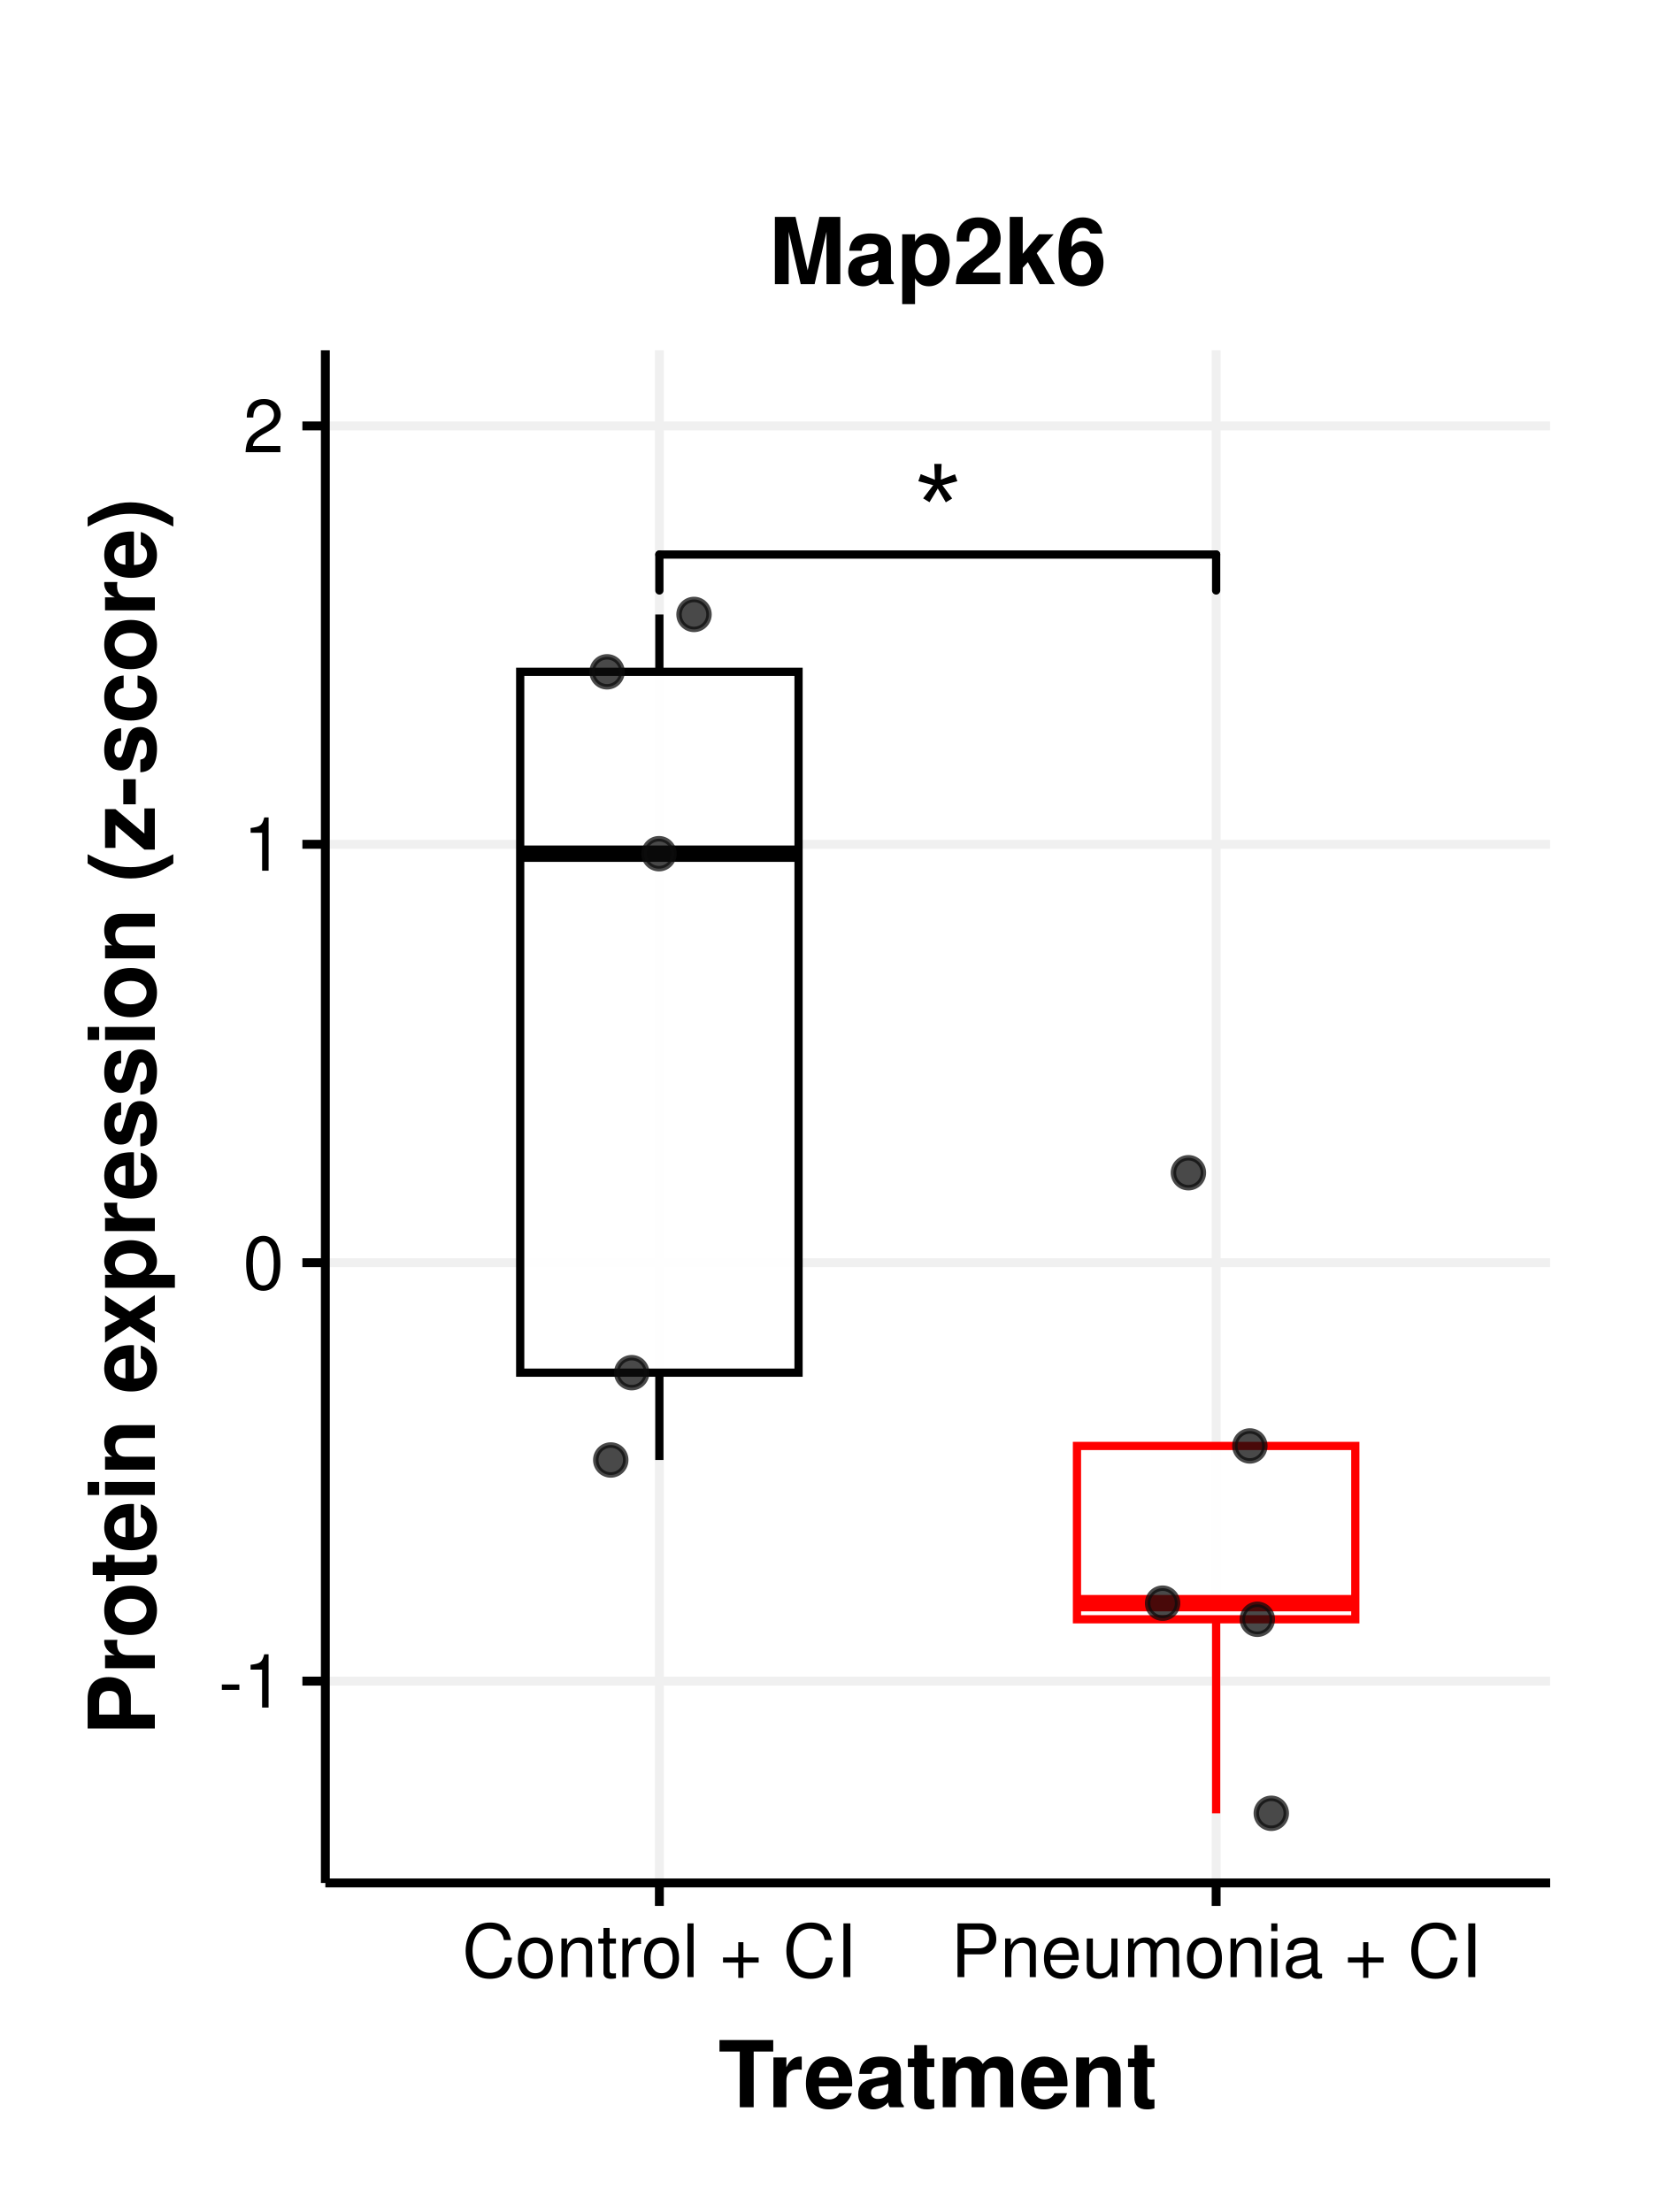
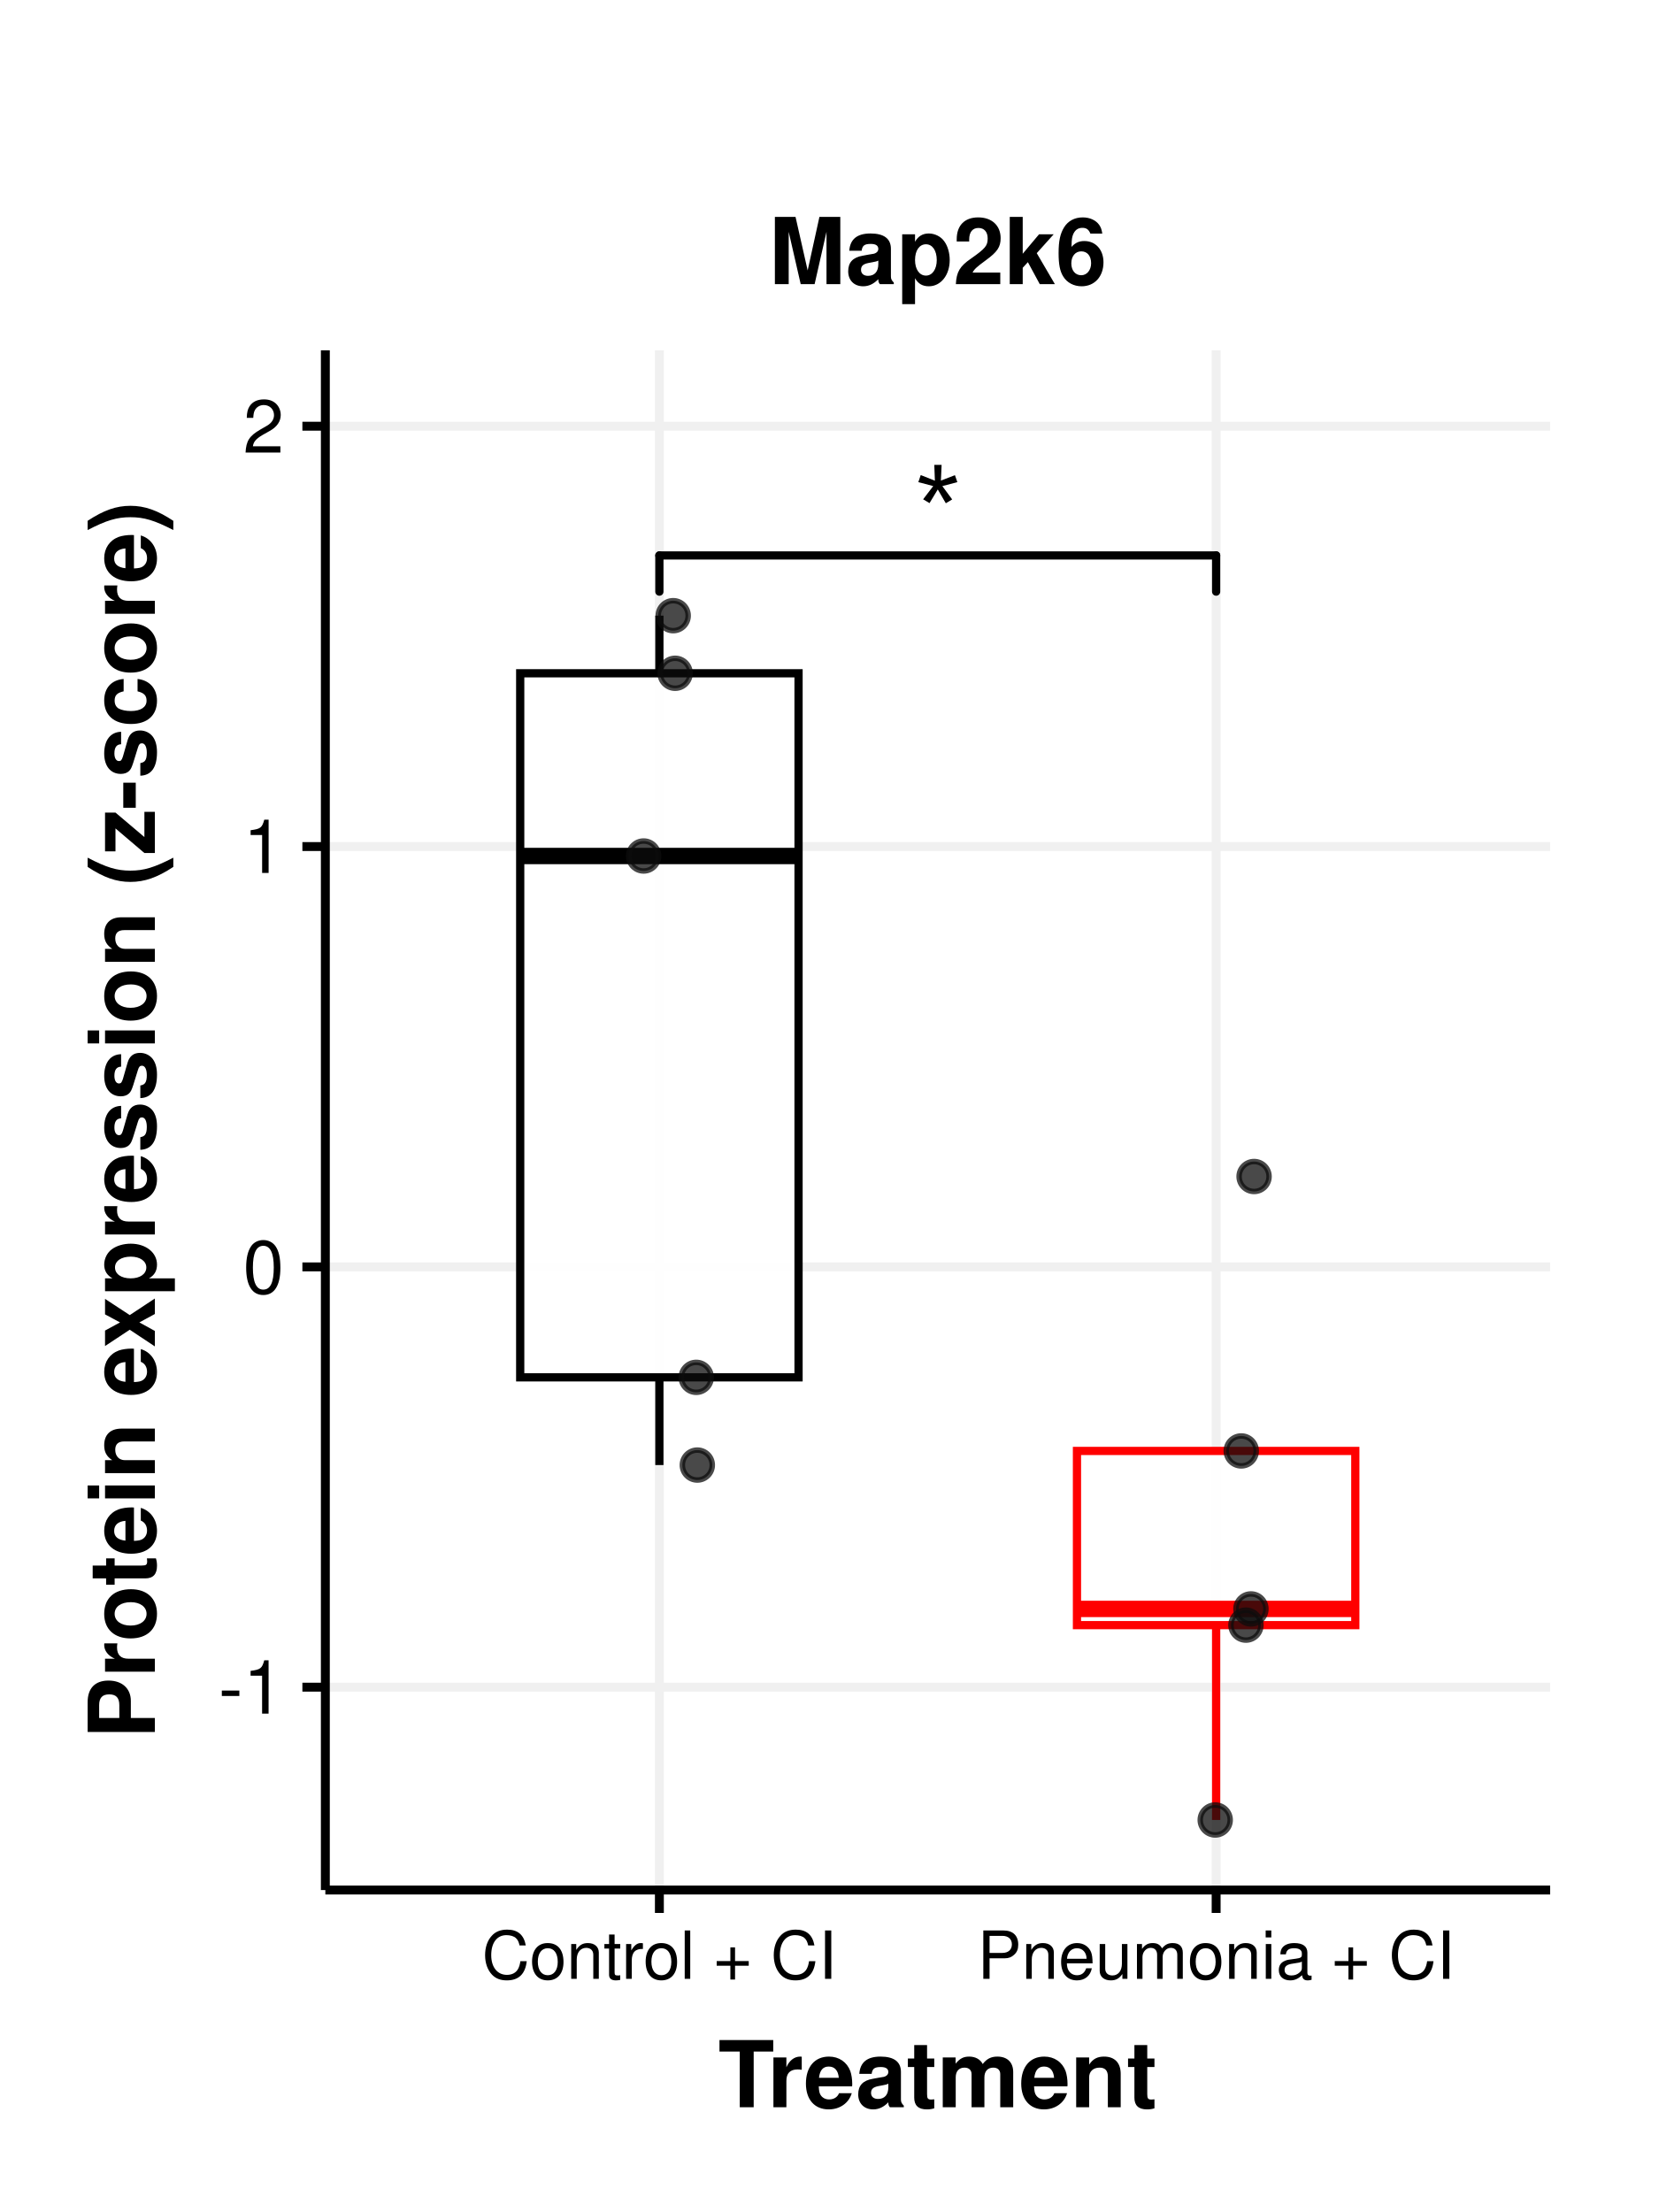
<svg xmlns="http://www.w3.org/2000/svg" class="svglite" width="216.00pt" height="288.00pt" viewBox="0 0 216.00 288.00">
  <defs>
    <style type="text/css">
    .svglite line, .svglite polyline, .svglite polygon, .svglite path, .svglite rect, .svglite circle {
      fill: none;
      stroke: #000000;
      stroke-linecap: round;
      stroke-linejoin: round;
      stroke-miterlimit: 10.00;
    }
    .svglite text {
      white-space: pre;
    }
  </style>
  </defs>
  <rect width="100%" height="100%" style="stroke: none; fill: #FFFFFF;" />
  <defs>
    <clipPath id="cpMC4wMHwyMTYuMDB8MC4wMHwyODguMDA=">
      <rect x="0.00" y="0.00" width="216.00" height="288.00" />
    </clipPath>
  </defs>
  <g clip-path="url(#cpMC4wMHwyMTYuMDB8MC4wMHwyODguMDA=)">
    <rect x="0.00" y="0.00" width="216.00" height="288.00" style="stroke-width: 1.16; stroke: none; fill: #FFFFFF;" />
  </g>
  <defs>
-     <clipPath id="cpNDIuMzZ8MjAxLjgzfDQ1LjYxfDI0NS4xNg==">
-       <rect x="42.36" y="45.61" width="159.46" height="199.55" />
+     <clipPath id="cpNDIuMzZ8MjAxLjgzfDQ1LjYxfDI0Ni4wOA==">
+       <rect x="42.36" y="45.61" width="159.46" height="200.46" />
    </clipPath>
  </defs>
-   <g clip-path="url(#cpNDIuMzZ8MjAxLjgzfDQ1LjYxfDI0NS4xNg==)">
-     <rect x="42.36" y="45.61" width="159.46" height="199.55" style="stroke-width: 1.16; stroke: none; fill: #FFFFFF;" />
-     <polyline points="42.36,218.88 201.83,218.88 " style="stroke-width: 1.16; stroke: #F0F0F0; stroke-linecap: butt;" />
-     <polyline points="42.36,164.40 201.83,164.40 " style="stroke-width: 1.16; stroke: #F0F0F0; stroke-linecap: butt;" />
-     <polyline points="42.36,109.93 201.83,109.93 " style="stroke-width: 1.16; stroke: #F0F0F0; stroke-linecap: butt;" />
-     <polyline points="42.36,55.45 201.83,55.45 " style="stroke-width: 1.16; stroke: #F0F0F0; stroke-linecap: butt;" />
-     <polyline points="85.85,245.16 85.85,45.61 " style="stroke-width: 1.16; stroke: #F0F0F0; stroke-linecap: butt;" />
-     <polyline points="158.34,245.16 158.34,45.61 " style="stroke-width: 1.16; stroke: #F0F0F0; stroke-linecap: butt;" />
-     <text x="122.10" y="70.20" text-anchor="middle" style="font-size: 14.23px; font-family: &quot;Arial&quot;;" textLength="5.54px" lengthAdjust="spacingAndGlyphs">*</text>
-     <line x1="85.85" y1="76.88" x2="85.85" y2="72.20" style="stroke-width: 1.07;" />
-     <line x1="85.85" y1="72.20" x2="158.34" y2="72.20" style="stroke-width: 1.07;" />
-     <line x1="158.34" y1="72.20" x2="158.34" y2="76.88" style="stroke-width: 1.07;" />
-     <line x1="85.85" y1="87.47" x2="85.85" y2="80.00" style="stroke-width: 1.07; stroke-linecap: butt;" />
-     <line x1="85.85" y1="178.72" x2="85.85" y2="190.09" style="stroke-width: 1.07; stroke-linecap: butt;" />
-     <polygon points="67.73,87.47 67.73,178.72 103.97,178.72 103.97,87.47 67.73,87.47 " style="stroke-width: 1.07; stroke-linecap: butt; stroke-linejoin: miter; fill: #FFFFFF; fill-opacity: 0.90;" />
-     <line x1="67.73" y1="111.15" x2="103.97" y2="111.15" style="stroke-width: 2.13; stroke-linecap: butt; stroke-linejoin: miter;" />
-     <line x1="158.34" y1="188.26" x2="158.34" y2="188.26" style="stroke-width: 1.07; stroke: #FF0000; stroke-linecap: butt;" />
-     <line x1="158.34" y1="210.83" x2="158.34" y2="236.09" style="stroke-width: 1.07; stroke: #FF0000; stroke-linecap: butt;" />
-     <polygon points="140.22,188.26 140.22,210.83 176.46,210.83 176.46,188.26 140.22,188.26 " style="stroke-width: 1.07; stroke: #FF0000; stroke-linecap: butt; stroke-linejoin: miter; fill: #FFFFFF; fill-opacity: 0.90;" />
-     <line x1="140.22" y1="208.73" x2="176.46" y2="208.73" style="stroke-width: 2.13; stroke: #FF0000; stroke-linecap: butt; stroke-linejoin: miter;" />
-     <circle cx="85.80" cy="111.15" r="1.95" style="stroke-width: 0.71; stroke: #0D0D0D; stroke-opacity: 0.75; fill: #0D0D0D; fill-opacity: 0.75;" />
-     <circle cx="90.36" cy="80.00" r="1.95" style="stroke-width: 0.71; stroke: #0D0D0D; stroke-opacity: 0.75; fill: #0D0D0D; fill-opacity: 0.75;" />
-     <circle cx="79.04" cy="87.47" r="1.95" style="stroke-width: 0.71; stroke: #0D0D0D; stroke-opacity: 0.75; fill: #0D0D0D; fill-opacity: 0.75;" />
-     <circle cx="79.52" cy="190.09" r="1.95" style="stroke-width: 0.71; stroke: #0D0D0D; stroke-opacity: 0.75; fill: #0D0D0D; fill-opacity: 0.75;" />
-     <circle cx="82.25" cy="178.72" r="1.95" style="stroke-width: 0.71; stroke: #0D0D0D; stroke-opacity: 0.75; fill: #0D0D0D; fill-opacity: 0.75;" />
-     <circle cx="151.37" cy="208.73" r="1.95" style="stroke-width: 0.71; stroke: #0D0D0D; stroke-opacity: 0.75; fill: #0D0D0D; fill-opacity: 0.75;" />
-     <circle cx="165.52" cy="236.09" r="1.95" style="stroke-width: 0.71; stroke: #0D0D0D; stroke-opacity: 0.75; fill: #0D0D0D; fill-opacity: 0.75;" />
-     <circle cx="163.70" cy="210.83" r="1.95" style="stroke-width: 0.71; stroke: #0D0D0D; stroke-opacity: 0.75; fill: #0D0D0D; fill-opacity: 0.75;" />
-     <circle cx="162.73" cy="188.26" r="1.95" style="stroke-width: 0.71; stroke: #0D0D0D; stroke-opacity: 0.75; fill: #0D0D0D; fill-opacity: 0.75;" />
-     <circle cx="154.73" cy="152.69" r="1.95" style="stroke-width: 0.71; stroke: #0D0D0D; stroke-opacity: 0.75; fill: #0D0D0D; fill-opacity: 0.75;" />
-     <rect x="42.36" y="45.61" width="159.46" height="199.55" style="stroke-width: 1.16; stroke: none;" />
+   <g clip-path="url(#cpNDIuMzZ8MjAxLjgzfDQ1LjYxfDI0Ni4wOA==)">
+     <rect x="42.36" y="45.61" width="159.46" height="200.46" style="stroke-width: 1.16; stroke: none; fill: #FFFFFF;" />
+     <polyline points="42.36,219.67 201.83,219.67 " style="stroke-width: 1.16; stroke: #F0F0F0; stroke-linecap: butt;" />
+     <polyline points="42.36,164.95 201.83,164.95 " style="stroke-width: 1.16; stroke: #F0F0F0; stroke-linecap: butt;" />
+     <polyline points="42.36,110.22 201.83,110.22 " style="stroke-width: 1.16; stroke: #F0F0F0; stroke-linecap: butt;" />
+     <polyline points="42.36,55.49 201.83,55.49 " style="stroke-width: 1.16; stroke: #F0F0F0; stroke-linecap: butt;" />
+     <polyline points="85.85,246.08 85.85,45.61 " style="stroke-width: 1.16; stroke: #F0F0F0; stroke-linecap: butt;" />
+     <polyline points="158.34,246.08 158.34,45.61 " style="stroke-width: 1.16; stroke: #F0F0F0; stroke-linecap: butt;" />
+     <text x="122.10" y="70.32" text-anchor="middle" style="font-size: 14.23px; font-family: &quot;Arial&quot;;" textLength="5.54px" lengthAdjust="spacingAndGlyphs">*</text>
+     <line x1="85.85" y1="77.03" x2="85.85" y2="72.32" style="stroke-width: 1.07;" />
+     <line x1="85.85" y1="72.32" x2="158.34" y2="72.32" style="stroke-width: 1.07;" />
+     <line x1="158.34" y1="72.32" x2="158.34" y2="77.03" style="stroke-width: 1.07;" />
+     <line x1="85.85" y1="87.66" x2="85.85" y2="80.16" style="stroke-width: 1.07; stroke-linecap: butt;" />
+     <line x1="85.85" y1="179.33" x2="85.85" y2="190.75" style="stroke-width: 1.07; stroke-linecap: butt;" />
+     <polygon points="67.73,87.66 67.73,179.33 103.97,179.33 103.97,87.66 67.73,87.66 " style="stroke-width: 1.07; stroke-linecap: butt; stroke-linejoin: miter; fill: #FFFFFF; fill-opacity: 0.90;" />
+     <line x1="67.73" y1="111.45" x2="103.97" y2="111.45" style="stroke-width: 2.13; stroke-linecap: butt; stroke-linejoin: miter;" />
+     <line x1="158.34" y1="188.91" x2="158.34" y2="188.91" style="stroke-width: 1.07; stroke: #FF0000; stroke-linecap: butt;" />
+     <line x1="158.34" y1="211.59" x2="158.34" y2="236.96" style="stroke-width: 1.07; stroke: #FF0000; stroke-linecap: butt;" />
+     <polygon points="140.22,188.91 140.22,211.59 176.46,211.59 176.46,188.91 140.22,188.91 " style="stroke-width: 1.07; stroke: #FF0000; stroke-linecap: butt; stroke-linejoin: miter; fill: #FFFFFF; fill-opacity: 0.90;" />
+     <line x1="140.22" y1="209.48" x2="176.46" y2="209.48" style="stroke-width: 2.13; stroke: #FF0000; stroke-linecap: butt; stroke-linejoin: miter;" />
+     <circle cx="83.80" cy="111.45" r="1.95" style="stroke-width: 0.71; stroke: #0D0D0D; stroke-opacity: 0.75; fill: #0D0D0D; fill-opacity: 0.75;" />
+     <circle cx="87.65" cy="80.16" r="1.95" style="stroke-width: 0.71; stroke: #0D0D0D; stroke-opacity: 0.75; fill: #0D0D0D; fill-opacity: 0.75;" />
+     <circle cx="87.90" cy="87.66" r="1.95" style="stroke-width: 0.71; stroke: #0D0D0D; stroke-opacity: 0.75; fill: #0D0D0D; fill-opacity: 0.75;" />
+     <circle cx="90.79" cy="190.75" r="1.95" style="stroke-width: 0.71; stroke: #0D0D0D; stroke-opacity: 0.75; fill: #0D0D0D; fill-opacity: 0.75;" />
+     <circle cx="90.65" cy="179.33" r="1.95" style="stroke-width: 0.71; stroke: #0D0D0D; stroke-opacity: 0.75; fill: #0D0D0D; fill-opacity: 0.75;" />
+     <circle cx="162.87" cy="209.48" r="1.95" style="stroke-width: 0.71; stroke: #0D0D0D; stroke-opacity: 0.75; fill: #0D0D0D; fill-opacity: 0.75;" />
+     <circle cx="158.22" cy="236.96" r="1.95" style="stroke-width: 0.71; stroke: #0D0D0D; stroke-opacity: 0.75; fill: #0D0D0D; fill-opacity: 0.75;" />
+     <circle cx="162.22" cy="211.59" r="1.95" style="stroke-width: 0.71; stroke: #0D0D0D; stroke-opacity: 0.75; fill: #0D0D0D; fill-opacity: 0.75;" />
+     <circle cx="161.61" cy="188.91" r="1.95" style="stroke-width: 0.71; stroke: #0D0D0D; stroke-opacity: 0.75; fill: #0D0D0D; fill-opacity: 0.75;" />
+     <circle cx="163.28" cy="153.18" r="1.95" style="stroke-width: 0.71; stroke: #0D0D0D; stroke-opacity: 0.75; fill: #0D0D0D; fill-opacity: 0.75;" />
+     <rect x="42.36" y="45.61" width="159.46" height="200.46" style="stroke-width: 1.16; stroke: none;" />
  </g>
  <g clip-path="url(#cpMC4wMHwyMTYuMDB8MC4wMHwyODguMDA=)">
-     <polyline points="42.36,245.16 42.36,45.61 " style="stroke-width: 1.16; stroke-linecap: butt;" />
-     <text x="36.98" y="222.32" text-anchor="end" style="font-size: 9.60px; font-family: &quot;Helvetica&quot;;" textLength="8.53px" lengthAdjust="spacingAndGlyphs">-1</text>
-     <text x="36.98" y="167.84" text-anchor="end" style="font-size: 9.60px; font-family: &quot;Helvetica&quot;;" textLength="5.34px" lengthAdjust="spacingAndGlyphs">0</text>
-     <text x="36.98" y="113.37" text-anchor="end" style="font-size: 9.60px; font-family: &quot;Helvetica&quot;;" textLength="5.34px" lengthAdjust="spacingAndGlyphs">1</text>
-     <text x="36.98" y="58.89" text-anchor="end" style="font-size: 9.60px; font-family: &quot;Helvetica&quot;;" textLength="5.34px" lengthAdjust="spacingAndGlyphs">2</text>
-     <polyline points="39.37,218.88 42.36,218.88 " style="stroke-width: 1.16; stroke-linecap: butt;" />
-     <polyline points="39.37,164.40 42.36,164.40 " style="stroke-width: 1.16; stroke-linecap: butt;" />
-     <polyline points="39.37,109.93 42.36,109.93 " style="stroke-width: 1.16; stroke-linecap: butt;" />
-     <polyline points="39.37,55.45 42.36,55.45 " style="stroke-width: 1.16; stroke-linecap: butt;" />
-     <polyline points="42.36,245.16 201.83,245.16 " style="stroke-width: 1.16; stroke-linecap: butt;" />
-     <polyline points="85.85,248.15 85.85,245.16 " style="stroke-width: 1.16; stroke-linecap: butt;" />
-     <polyline points="158.34,248.15 158.34,245.16 " style="stroke-width: 1.16; stroke-linecap: butt;" />
-     <text x="85.85" y="257.42" text-anchor="middle" style="font-size: 9.60px; font-family: &quot;Helvetica&quot;;" textLength="51.44px" lengthAdjust="spacingAndGlyphs">Control + CI</text>
-     <text x="158.34" y="257.42" text-anchor="middle" style="font-size: 9.60px; font-family: &quot;Helvetica&quot;;" textLength="69.06px" lengthAdjust="spacingAndGlyphs">Pneumonia + CI</text>
+     <polyline points="42.36,246.08 42.36,45.61 " style="stroke-width: 1.16; stroke-linecap: butt;" />
+     <text x="36.98" y="223.11" text-anchor="end" style="font-size: 9.60px; font-family: &quot;Helvetica&quot;;" textLength="8.53px" lengthAdjust="spacingAndGlyphs">-1</text>
+     <text x="36.98" y="168.39" text-anchor="end" style="font-size: 9.60px; font-family: &quot;Helvetica&quot;;" textLength="5.34px" lengthAdjust="spacingAndGlyphs">0</text>
+     <text x="36.98" y="113.66" text-anchor="end" style="font-size: 9.60px; font-family: &quot;Helvetica&quot;;" textLength="5.34px" lengthAdjust="spacingAndGlyphs">1</text>
+     <text x="36.98" y="58.94" text-anchor="end" style="font-size: 9.60px; font-family: &quot;Helvetica&quot;;" textLength="5.34px" lengthAdjust="spacingAndGlyphs">2</text>
+     <polyline points="39.37,219.67 42.36,219.67 " style="stroke-width: 1.16; stroke-linecap: butt;" />
+     <polyline points="39.37,164.95 42.36,164.95 " style="stroke-width: 1.16; stroke-linecap: butt;" />
+     <polyline points="39.37,110.22 42.36,110.22 " style="stroke-width: 1.16; stroke-linecap: butt;" />
+     <polyline points="39.37,55.49 42.36,55.49 " style="stroke-width: 1.16; stroke-linecap: butt;" />
+     <polyline points="42.36,246.08 201.83,246.08 " style="stroke-width: 1.16; stroke-linecap: butt;" />
+     <polyline points="85.85,249.06 85.85,246.08 " style="stroke-width: 1.16; stroke-linecap: butt;" />
+     <polyline points="158.34,249.06 158.34,246.08 " style="stroke-width: 1.16; stroke-linecap: butt;" />
+     <text x="85.85" y="257.64" text-anchor="middle" style="font-size: 8.64px; font-family: &quot;Helvetica&quot;;" textLength="46.26px" lengthAdjust="spacingAndGlyphs">Control + CI</text>
+     <text x="158.34" y="257.64" text-anchor="middle" style="font-size: 8.64px; font-family: &quot;Helvetica&quot;;" textLength="62.09px" lengthAdjust="spacingAndGlyphs">Pneumonia + CI</text>
    <text x="122.10" y="274.36" text-anchor="middle" style="font-size: 12.00px; font-weight: bold; font-family: &quot;Helvetica&quot;;" textLength="58.02px" lengthAdjust="spacingAndGlyphs">Treatment</text>
-     <text transform="translate(20.16,145.39) rotate(-90)" text-anchor="middle" style="font-size: 12.00px; font-weight: bold; font-family: &quot;Helvetica&quot;;" textLength="161.39px" lengthAdjust="spacingAndGlyphs">Protein expression (z-score)</text>
+     <text transform="translate(20.16,145.84) rotate(-90)" text-anchor="middle" style="font-size: 12.00px; font-weight: bold; font-family: &quot;Helvetica&quot;;" textLength="161.39px" lengthAdjust="spacingAndGlyphs">Protein expression (z-score)</text>
    <text x="122.10" y="36.99" text-anchor="middle" style="font-size: 12.00px; font-weight: bold; font-family: &quot;Helvetica&quot;;" textLength="44.02px" lengthAdjust="spacingAndGlyphs">Map2k6</text>
  </g>
</svg>
